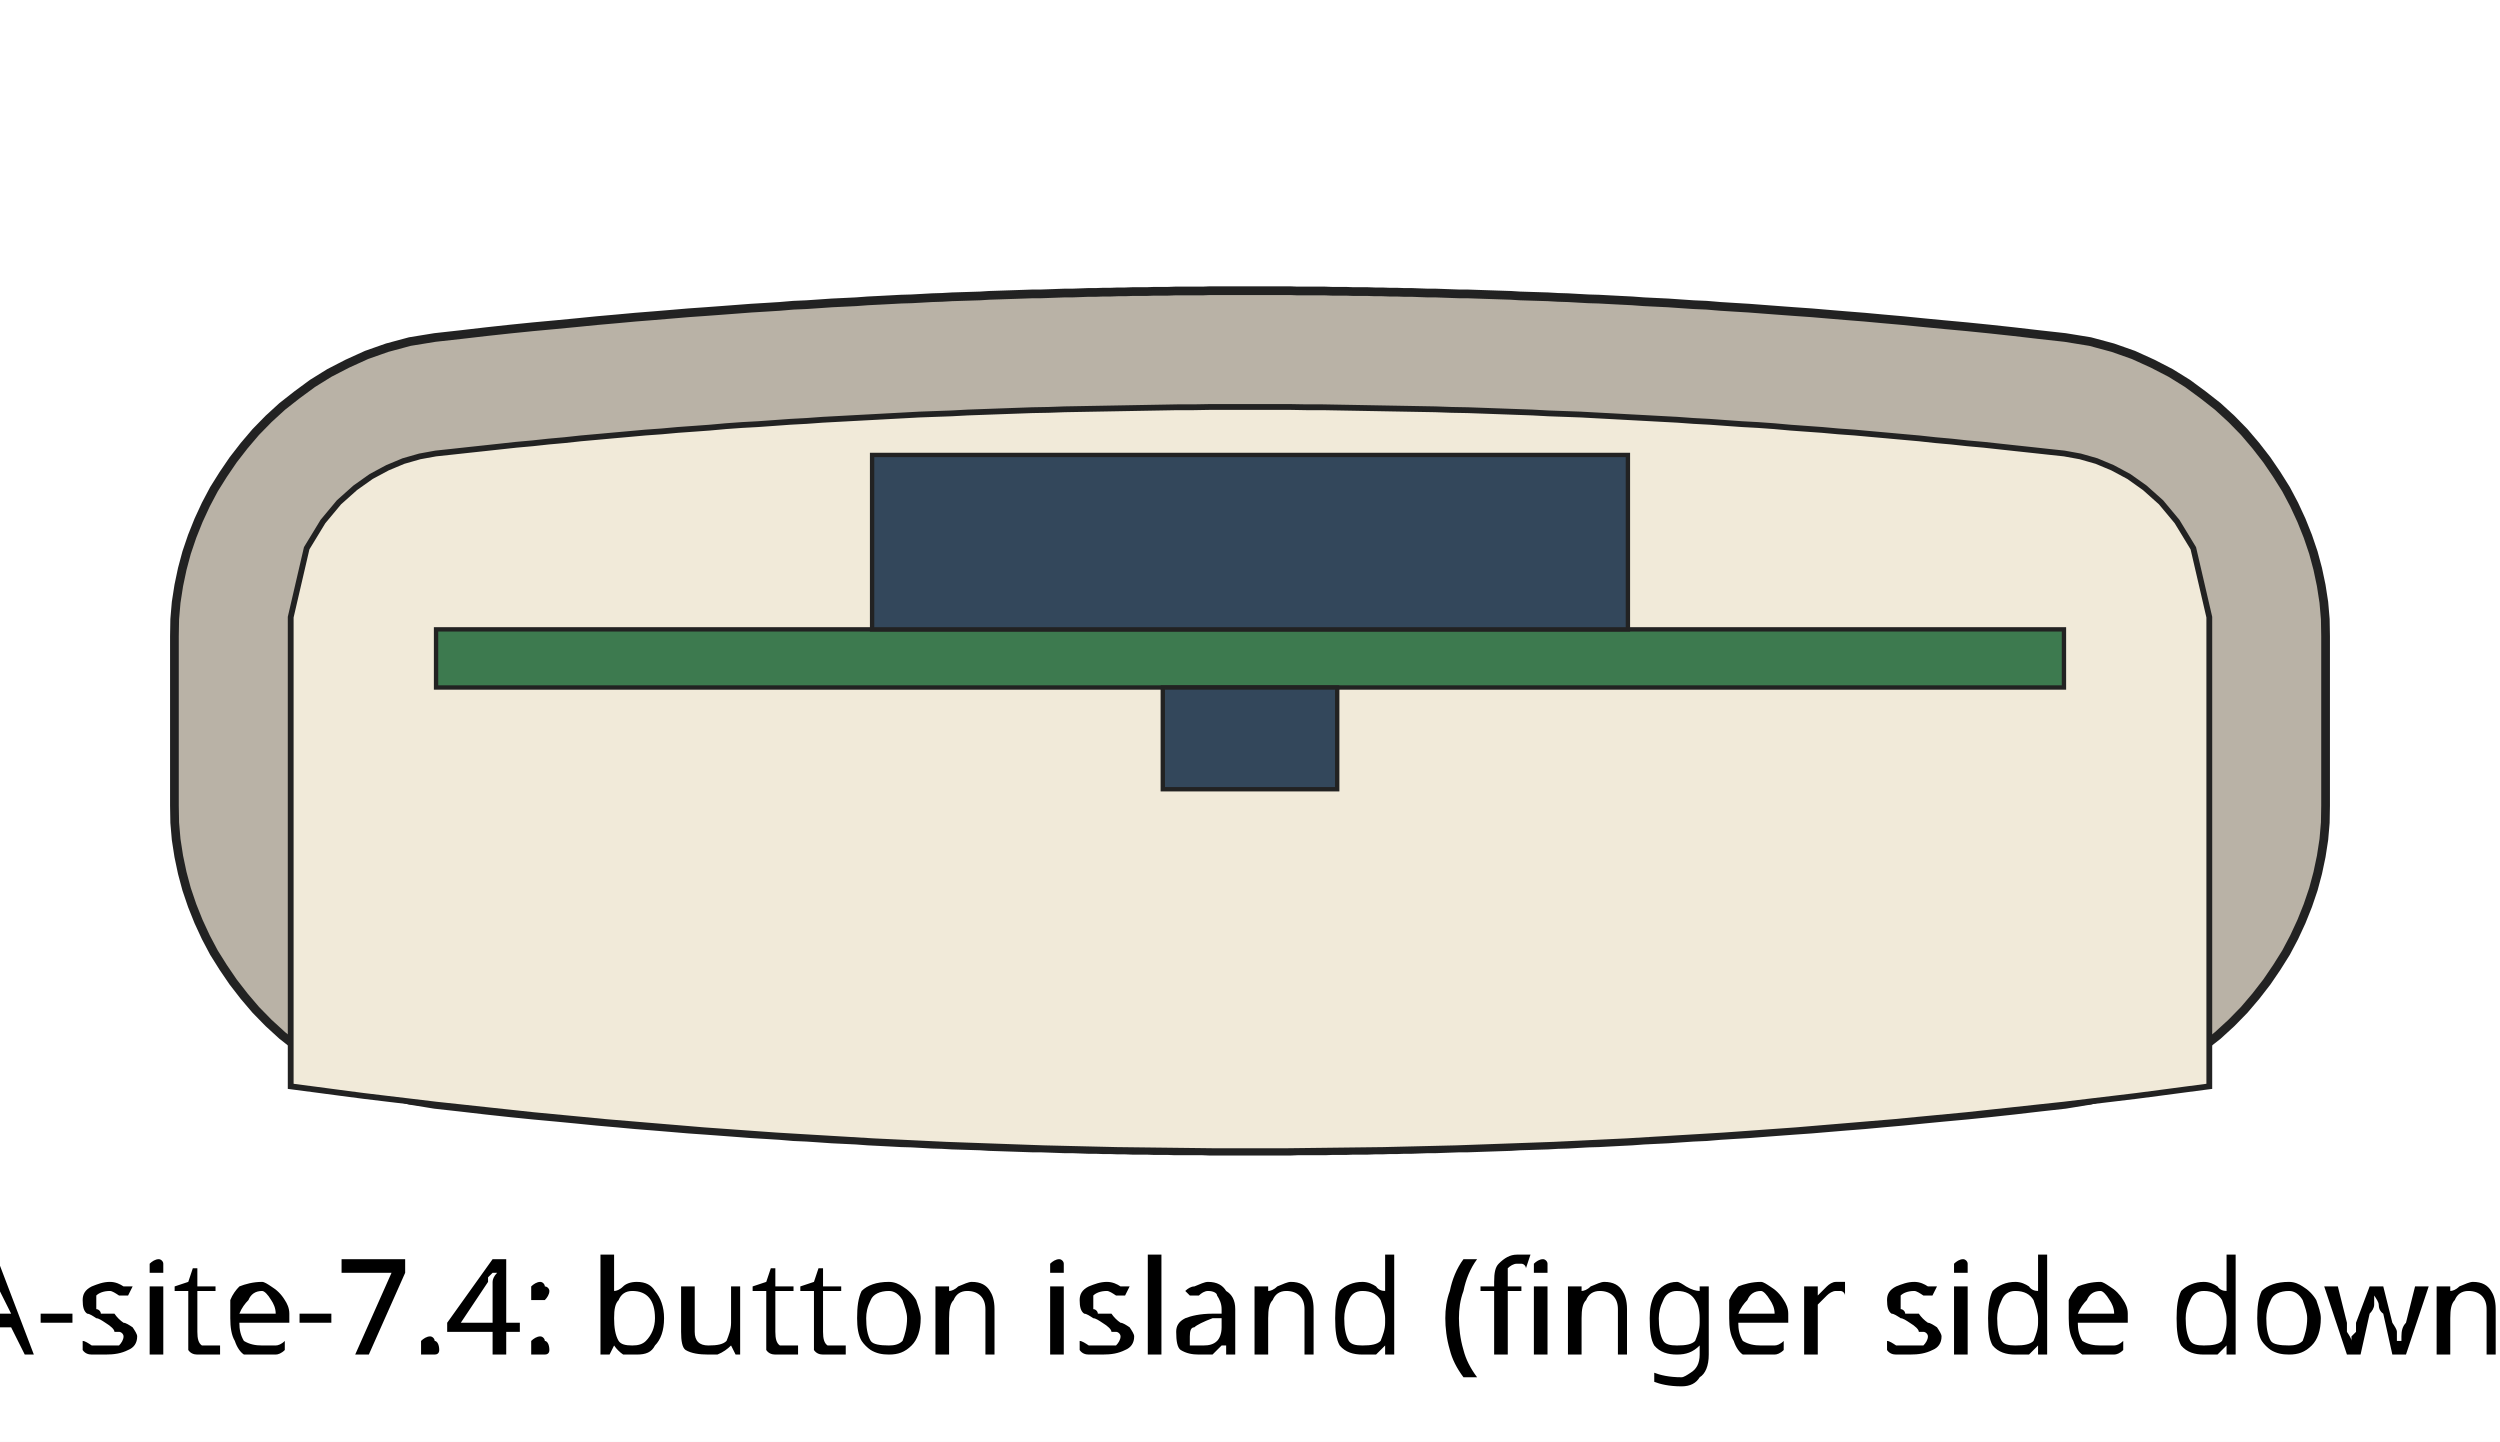
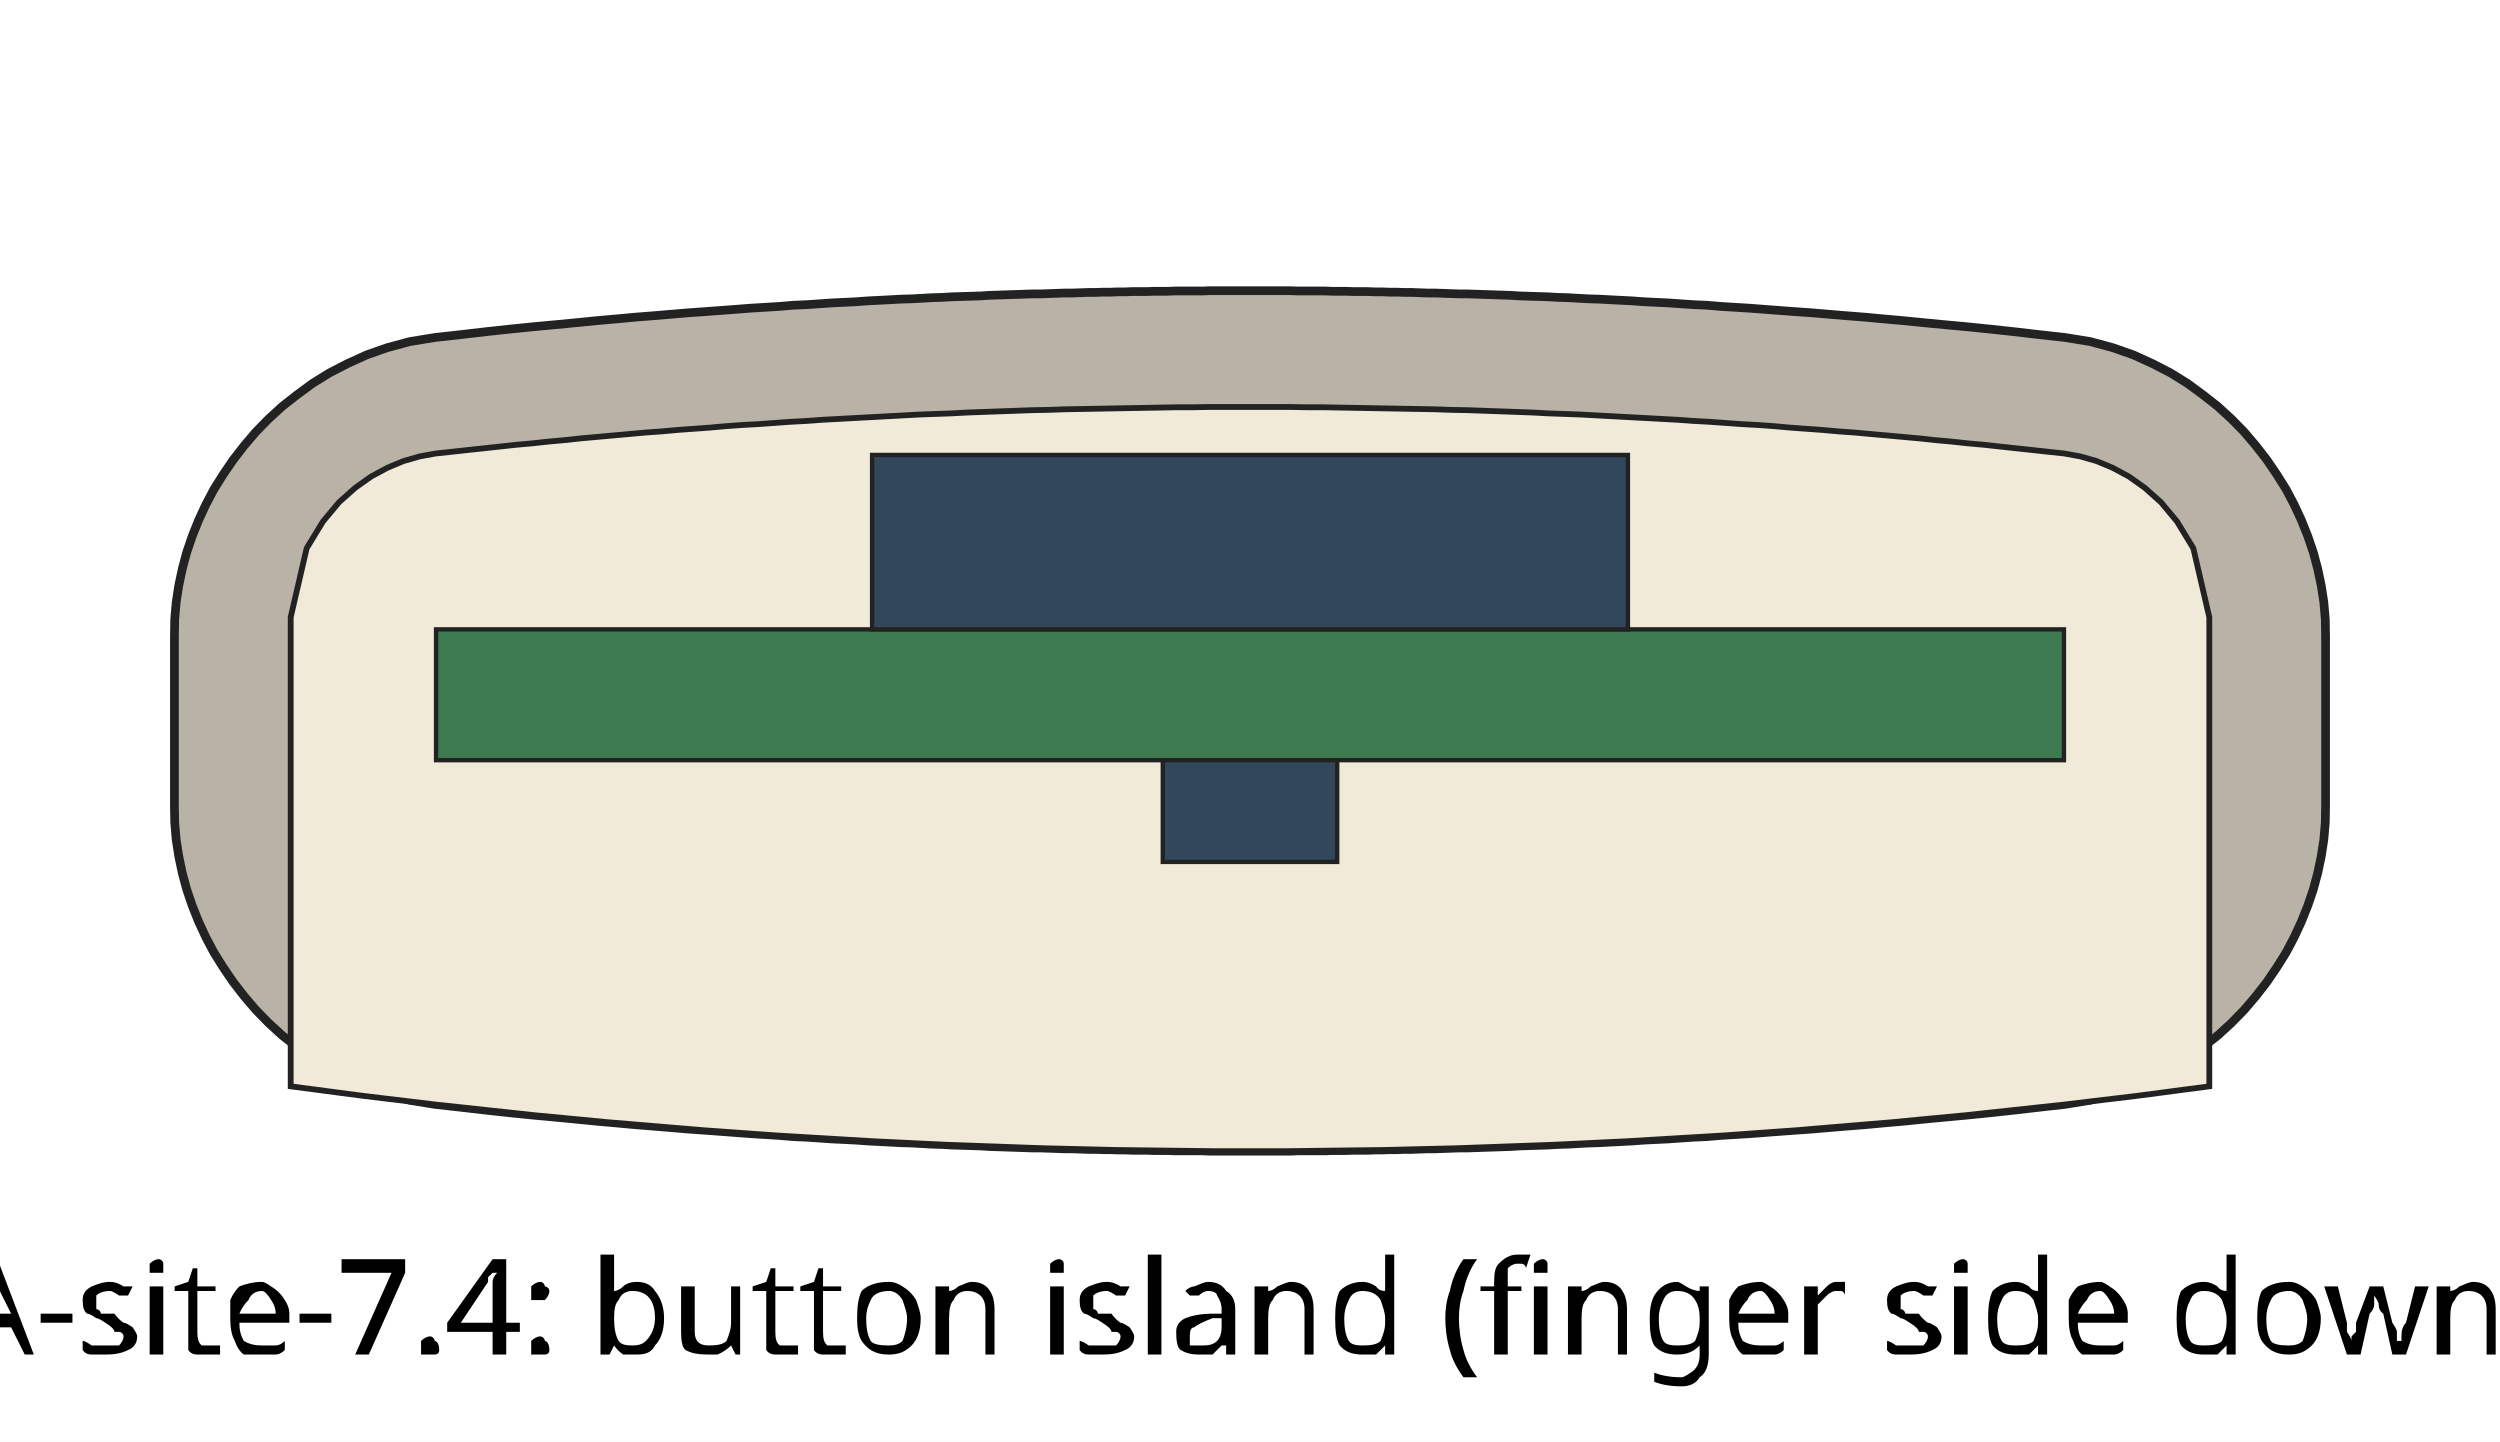
<svg xmlns="http://www.w3.org/2000/svg" viewBox="-4.30 -2.48 8.60 4.96" width="640" font-family="sans-serif">
  <rect x="-4.30" y="-2.48" width="8.60" height="4.96" fill="#fff" />
  <polygon points="0.000,-1.480 0.023,-1.480 0.047,-1.480 0.070,-1.480 0.093,-1.480 0.116,-1.480 0.140,-1.480 0.163,-1.479 0.187,-1.479 0.211,-1.479 0.234,-1.479 0.258,-1.479 0.282,-1.478 0.306,-1.478 0.330,-1.478 0.355,-1.477 0.379,-1.477 0.404,-1.477 0.429,-1.476 0.454,-1.476 0.479,-1.475 0.505,-1.475 0.531,-1.474 0.557,-1.474 0.583,-1.473 0.610,-1.472 0.637,-1.472 0.664,-1.471 0.692,-1.470 0.720,-1.469 0.748,-1.469 0.777,-1.468 0.806,-1.467 0.836,-1.466 0.866,-1.465 0.897,-1.464 0.928,-1.462 0.960,-1.461 0.992,-1.460 1.025,-1.459 1.059,-1.457 1.093,-1.456 1.128,-1.454 1.164,-1.452 1.200,-1.451 1.237,-1.449 1.275,-1.447 1.315,-1.445 1.355,-1.442 1.396,-1.440 1.438,-1.438 1.481,-1.435 1.525,-1.432 1.571,-1.430 1.618,-1.426 1.666,-1.423 1.716,-1.420 1.768,-1.416 1.821,-1.412 1.875,-1.408 1.932,-1.404 1.991,-1.399 2.051,-1.394 2.114,-1.389 2.179,-1.383 2.247,-1.377 2.317,-1.370 2.390,-1.363 2.466,-1.356 2.545,-1.348 2.628,-1.339 2.714,-1.329 2.804,-1.319 2.890,-1.305 2.968,-1.284 3.039,-1.259 3.105,-1.229 3.167,-1.197 3.225,-1.161 3.278,-1.122 3.329,-1.082 3.376,-1.039 3.420,-0.994 3.460,-0.947 3.498,-0.898 3.532,-0.848 3.564,-0.797 3.592,-0.744 3.617,-0.690 3.639,-0.635 3.658,-0.579 3.673,-0.523 3.685,-0.466 3.694,-0.408 3.699,-0.350 3.700,-0.291 3.700,-0.233 3.700,-0.174 3.700,-0.116 3.700,-0.058 3.700,-0.000 3.700,0.058 3.700,0.116 3.700,0.174 3.700,0.233 3.700,0.291 3.699,0.350 3.694,0.408 3.685,0.466 3.673,0.523 3.658,0.579 3.639,0.635 3.617,0.690 3.592,0.744 3.564,0.797 3.532,0.848 3.498,0.898 3.460,0.947 3.420,0.994 3.376,1.039 3.329,1.082 3.278,1.122 3.225,1.161 3.167,1.197 3.105,1.229 3.039,1.259 2.968,1.284 2.890,1.305 2.804,1.319 2.714,1.329 2.628,1.339 2.545,1.348 2.466,1.356 2.390,1.363 2.317,1.370 2.247,1.377 2.179,1.383 2.114,1.389 2.051,1.394 1.991,1.399 1.932,1.404 1.875,1.408 1.821,1.412 1.768,1.416 1.716,1.420 1.666,1.423 1.618,1.426 1.571,1.430 1.525,1.432 1.481,1.435 1.438,1.438 1.396,1.440 1.355,1.442 1.315,1.445 1.275,1.447 1.237,1.449 1.200,1.451 1.164,1.452 1.128,1.454 1.093,1.456 1.059,1.457 1.025,1.459 0.992,1.460 0.960,1.461 0.928,1.462 0.897,1.464 0.866,1.465 0.836,1.466 0.806,1.467 0.777,1.468 0.748,1.469 0.720,1.469 0.692,1.470 0.664,1.471 0.637,1.472 0.610,1.472 0.583,1.473 0.557,1.474 0.531,1.474 0.505,1.475 0.479,1.475 0.454,1.476 0.429,1.476 0.404,1.477 0.379,1.477 0.355,1.477 0.330,1.478 0.306,1.478 0.282,1.478 0.258,1.479 0.234,1.479 0.211,1.479 0.187,1.479 0.163,1.479 0.140,1.480 0.116,1.480 0.093,1.480 0.070,1.480 0.047,1.480 0.023,1.480 0.000,1.480 -0.023,1.480 -0.047,1.480 -0.070,1.480 -0.093,1.480 -0.116,1.480 -0.140,1.480 -0.163,1.479 -0.187,1.479 -0.211,1.479 -0.234,1.479 -0.258,1.479 -0.282,1.478 -0.306,1.478 -0.330,1.478 -0.355,1.477 -0.379,1.477 -0.404,1.477 -0.429,1.476 -0.454,1.476 -0.479,1.475 -0.505,1.475 -0.531,1.474 -0.557,1.474 -0.583,1.473 -0.610,1.472 -0.637,1.472 -0.664,1.471 -0.692,1.470 -0.720,1.469 -0.748,1.469 -0.777,1.468 -0.806,1.467 -0.836,1.466 -0.866,1.465 -0.897,1.464 -0.928,1.462 -0.960,1.461 -0.992,1.460 -1.025,1.459 -1.059,1.457 -1.093,1.456 -1.128,1.454 -1.164,1.452 -1.200,1.451 -1.237,1.449 -1.275,1.447 -1.315,1.445 -1.355,1.442 -1.396,1.440 -1.438,1.438 -1.481,1.435 -1.525,1.432 -1.571,1.430 -1.618,1.426 -1.666,1.423 -1.716,1.420 -1.768,1.416 -1.821,1.412 -1.875,1.408 -1.932,1.404 -1.991,1.399 -2.051,1.394 -2.114,1.389 -2.179,1.383 -2.247,1.377 -2.317,1.370 -2.390,1.363 -2.466,1.356 -2.545,1.348 -2.628,1.339 -2.714,1.329 -2.804,1.319 -2.890,1.305 -2.968,1.284 -3.039,1.259 -3.105,1.229 -3.167,1.197 -3.225,1.161 -3.278,1.122 -3.329,1.082 -3.376,1.039 -3.420,0.994 -3.460,0.947 -3.498,0.898 -3.532,0.848 -3.564,0.797 -3.592,0.744 -3.617,0.690 -3.639,0.635 -3.658,0.579 -3.673,0.523 -3.685,0.466 -3.694,0.408 -3.699,0.350 -3.700,0.291 -3.700,0.233 -3.700,0.174 -3.700,0.116 -3.700,0.058 -3.700,0.000 -3.700,-0.058 -3.700,-0.116 -3.700,-0.174 -3.700,-0.233 -3.700,-0.291 -3.699,-0.350 -3.694,-0.408 -3.685,-0.466 -3.673,-0.523 -3.658,-0.579 -3.639,-0.635 -3.617,-0.690 -3.592,-0.744 -3.564,-0.797 -3.532,-0.848 -3.498,-0.898 -3.460,-0.947 -3.420,-0.994 -3.376,-1.039 -3.329,-1.082 -3.278,-1.122 -3.225,-1.161 -3.167,-1.197 -3.105,-1.229 -3.039,-1.259 -2.968,-1.284 -2.890,-1.305 -2.804,-1.319 -2.714,-1.329 -2.628,-1.339 -2.545,-1.348 -2.466,-1.356 -2.390,-1.363 -2.317,-1.370 -2.247,-1.377 -2.179,-1.383 -2.114,-1.389 -2.051,-1.394 -1.991,-1.399 -1.932,-1.404 -1.875,-1.408 -1.821,-1.412 -1.768,-1.416 -1.716,-1.420 -1.666,-1.423 -1.618,-1.426 -1.571,-1.430 -1.525,-1.432 -1.481,-1.435 -1.438,-1.438 -1.396,-1.440 -1.355,-1.442 -1.315,-1.445 -1.275,-1.447 -1.237,-1.449 -1.200,-1.451 -1.164,-1.452 -1.128,-1.454 -1.093,-1.456 -1.059,-1.457 -1.025,-1.459 -0.992,-1.460 -0.960,-1.461 -0.928,-1.462 -0.897,-1.464 -0.866,-1.465 -0.836,-1.466 -0.806,-1.467 -0.777,-1.468 -0.748,-1.469 -0.720,-1.469 -0.692,-1.470 -0.664,-1.471 -0.637,-1.472 -0.610,-1.472 -0.583,-1.473 -0.557,-1.474 -0.531,-1.474 -0.505,-1.475 -0.479,-1.475 -0.454,-1.476 -0.429,-1.476 -0.404,-1.477 -0.379,-1.477 -0.355,-1.477 -0.330,-1.478 -0.306,-1.478 -0.282,-1.478 -0.258,-1.479 -0.234,-1.479 -0.211,-1.479 -0.187,-1.479 -0.163,-1.479 -0.140,-1.480 -0.116,-1.480 -0.093,-1.480 -0.070,-1.480 -0.047,-1.480 -0.023,-1.480" fill="#b9b2a6" stroke="#222" stroke-width="0.03" />
  <polygon points="-3.300,-0.357 -3.245,-0.594 -3.189,-0.686 -3.134,-0.752 -3.078,-0.802 -3.023,-0.841 -2.967,-0.871 -2.912,-0.894 -2.856,-0.910 -2.801,-0.920 -2.745,-0.926 -2.690,-0.932 -2.634,-0.938 -2.579,-0.944 -2.524,-0.950 -2.468,-0.955 -2.413,-0.961 -2.357,-0.966 -2.302,-0.972 -2.246,-0.977 -2.191,-0.982 -2.135,-0.987 -2.080,-0.992 -2.024,-0.996 -1.969,-1.001 -1.913,-1.005 -1.858,-1.009 -1.803,-1.014 -1.747,-1.018 -1.692,-1.021 -1.636,-1.025 -1.581,-1.029 -1.525,-1.032 -1.470,-1.036 -1.414,-1.039 -1.359,-1.042 -1.303,-1.045 -1.248,-1.048 -1.192,-1.051 -1.137,-1.054 -1.082,-1.056 -1.026,-1.058 -0.971,-1.061 -0.915,-1.063 -0.860,-1.065 -0.804,-1.067 -0.749,-1.069 -0.693,-1.070 -0.638,-1.072 -0.582,-1.073 -0.527,-1.074 -0.471,-1.075 -0.416,-1.076 -0.361,-1.077 -0.305,-1.078 -0.250,-1.079 -0.194,-1.079 -0.139,-1.080 -0.083,-1.080 -0.028,-1.080 0.028,-1.080 0.083,-1.080 0.139,-1.080 0.194,-1.079 0.250,-1.079 0.305,-1.078 0.361,-1.077 0.416,-1.076 0.471,-1.075 0.527,-1.074 0.582,-1.073 0.638,-1.072 0.693,-1.070 0.749,-1.069 0.804,-1.067 0.860,-1.065 0.915,-1.063 0.971,-1.061 1.026,-1.058 1.082,-1.056 1.137,-1.054 1.192,-1.051 1.248,-1.048 1.303,-1.045 1.359,-1.042 1.414,-1.039 1.470,-1.036 1.525,-1.032 1.581,-1.029 1.636,-1.025 1.692,-1.021 1.747,-1.018 1.803,-1.014 1.858,-1.009 1.913,-1.005 1.969,-1.001 2.024,-0.996 2.080,-0.992 2.135,-0.987 2.191,-0.982 2.246,-0.977 2.302,-0.972 2.357,-0.966 2.413,-0.961 2.468,-0.955 2.524,-0.950 2.579,-0.944 2.634,-0.938 2.690,-0.932 2.745,-0.926 2.801,-0.920 2.856,-0.910 2.912,-0.894 2.967,-0.871 3.023,-0.841 3.078,-0.802 3.134,-0.752 3.189,-0.686 3.245,-0.594 3.300,-0.357 3.300,1.257 3.216,1.268 3.133,1.279 3.049,1.290 2.966,1.300 2.882,1.310 2.799,1.320 2.715,1.329 2.632,1.338 2.548,1.347 2.465,1.356 2.381,1.364 2.297,1.372 2.214,1.380 2.130,1.387 2.047,1.394 1.963,1.401 1.880,1.408 1.796,1.414 1.713,1.420 1.629,1.426 1.546,1.431 1.462,1.436 1.378,1.441 1.295,1.446 1.211,1.450 1.128,1.454 1.044,1.458 0.961,1.461 0.877,1.464 0.794,1.467 0.710,1.470 0.627,1.472 0.543,1.474 0.459,1.476 0.376,1.477 0.292,1.478 0.209,1.479 0.125,1.480 0.042,1.480 -0.042,1.480 -0.125,1.480 -0.209,1.479 -0.292,1.478 -0.376,1.477 -0.459,1.476 -0.543,1.474 -0.627,1.472 -0.710,1.470 -0.794,1.467 -0.877,1.464 -0.961,1.461 -1.044,1.458 -1.128,1.454 -1.211,1.450 -1.295,1.446 -1.378,1.441 -1.462,1.436 -1.546,1.431 -1.629,1.426 -1.713,1.420 -1.796,1.414 -1.880,1.408 -1.963,1.401 -2.047,1.394 -2.130,1.387 -2.214,1.380 -2.297,1.372 -2.381,1.364 -2.465,1.356 -2.548,1.347 -2.632,1.338 -2.715,1.329 -2.799,1.320 -2.882,1.310 -2.966,1.300 -3.049,1.290 -3.133,1.279 -3.216,1.268 -3.300,1.257" fill="#f1ead9" stroke="#222" stroke-width="0.02" />
-   <polygon points="-2.800,-0.115 -2.800,-0.315 2.800,-0.315 2.800,-0.115" fill="#3d7a4f" stroke="#222" stroke-width="0.015" />
-   <polygon points="-0.300,0.235 -0.300,-0.115 0.300,-0.115 0.300,0.235" fill="#33475b" stroke="#222" stroke-width="0.015" />
+   <polygon points="-2.800,0.135 -2.800,-0.315 2.800,-0.315 2.800,0.135" fill="#3d7a4f" stroke="#222" stroke-width="0.015" />
+   <polygon points="-0.300,0.485 -0.300,0.135 0.300,0.135 0.300,0.485" fill="#33475b" stroke="#222" stroke-width="0.015" />
  <polygon points="-1.300,-0.315 -1.300,-0.915 1.300,-0.915 1.300,-0.315" fill="#33475b" stroke="#222" stroke-width="0.015" />
  <text x="0" y="2.18" font-size="0.45" text-anchor="middle">A-site-7.4: button island (finger side down)</text>
</svg>
